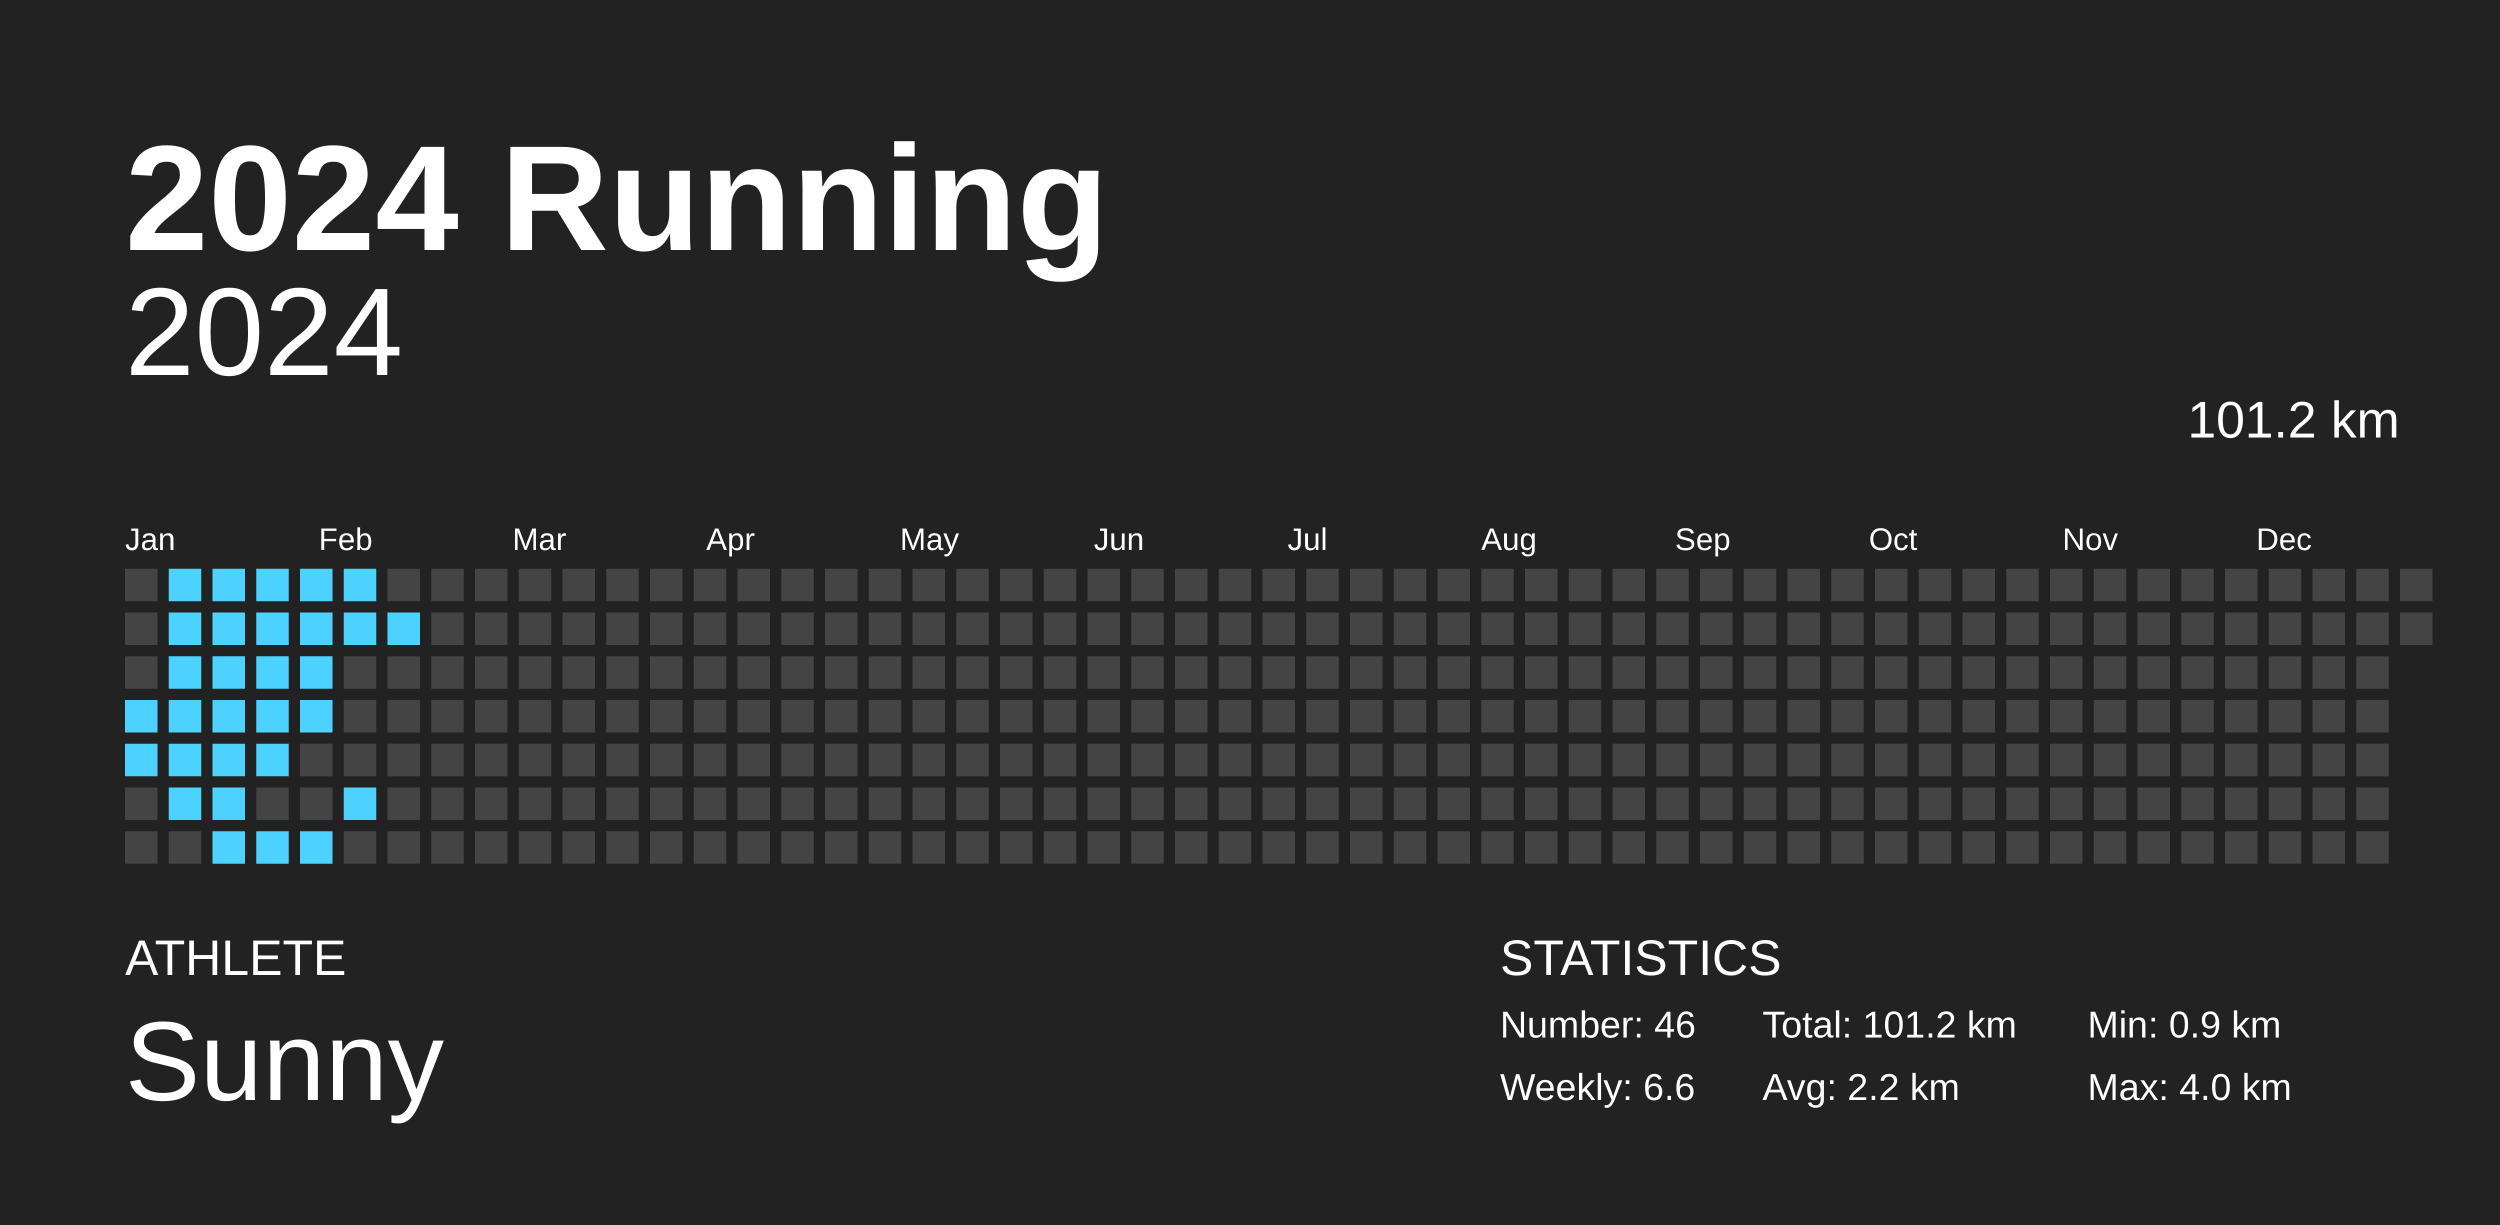
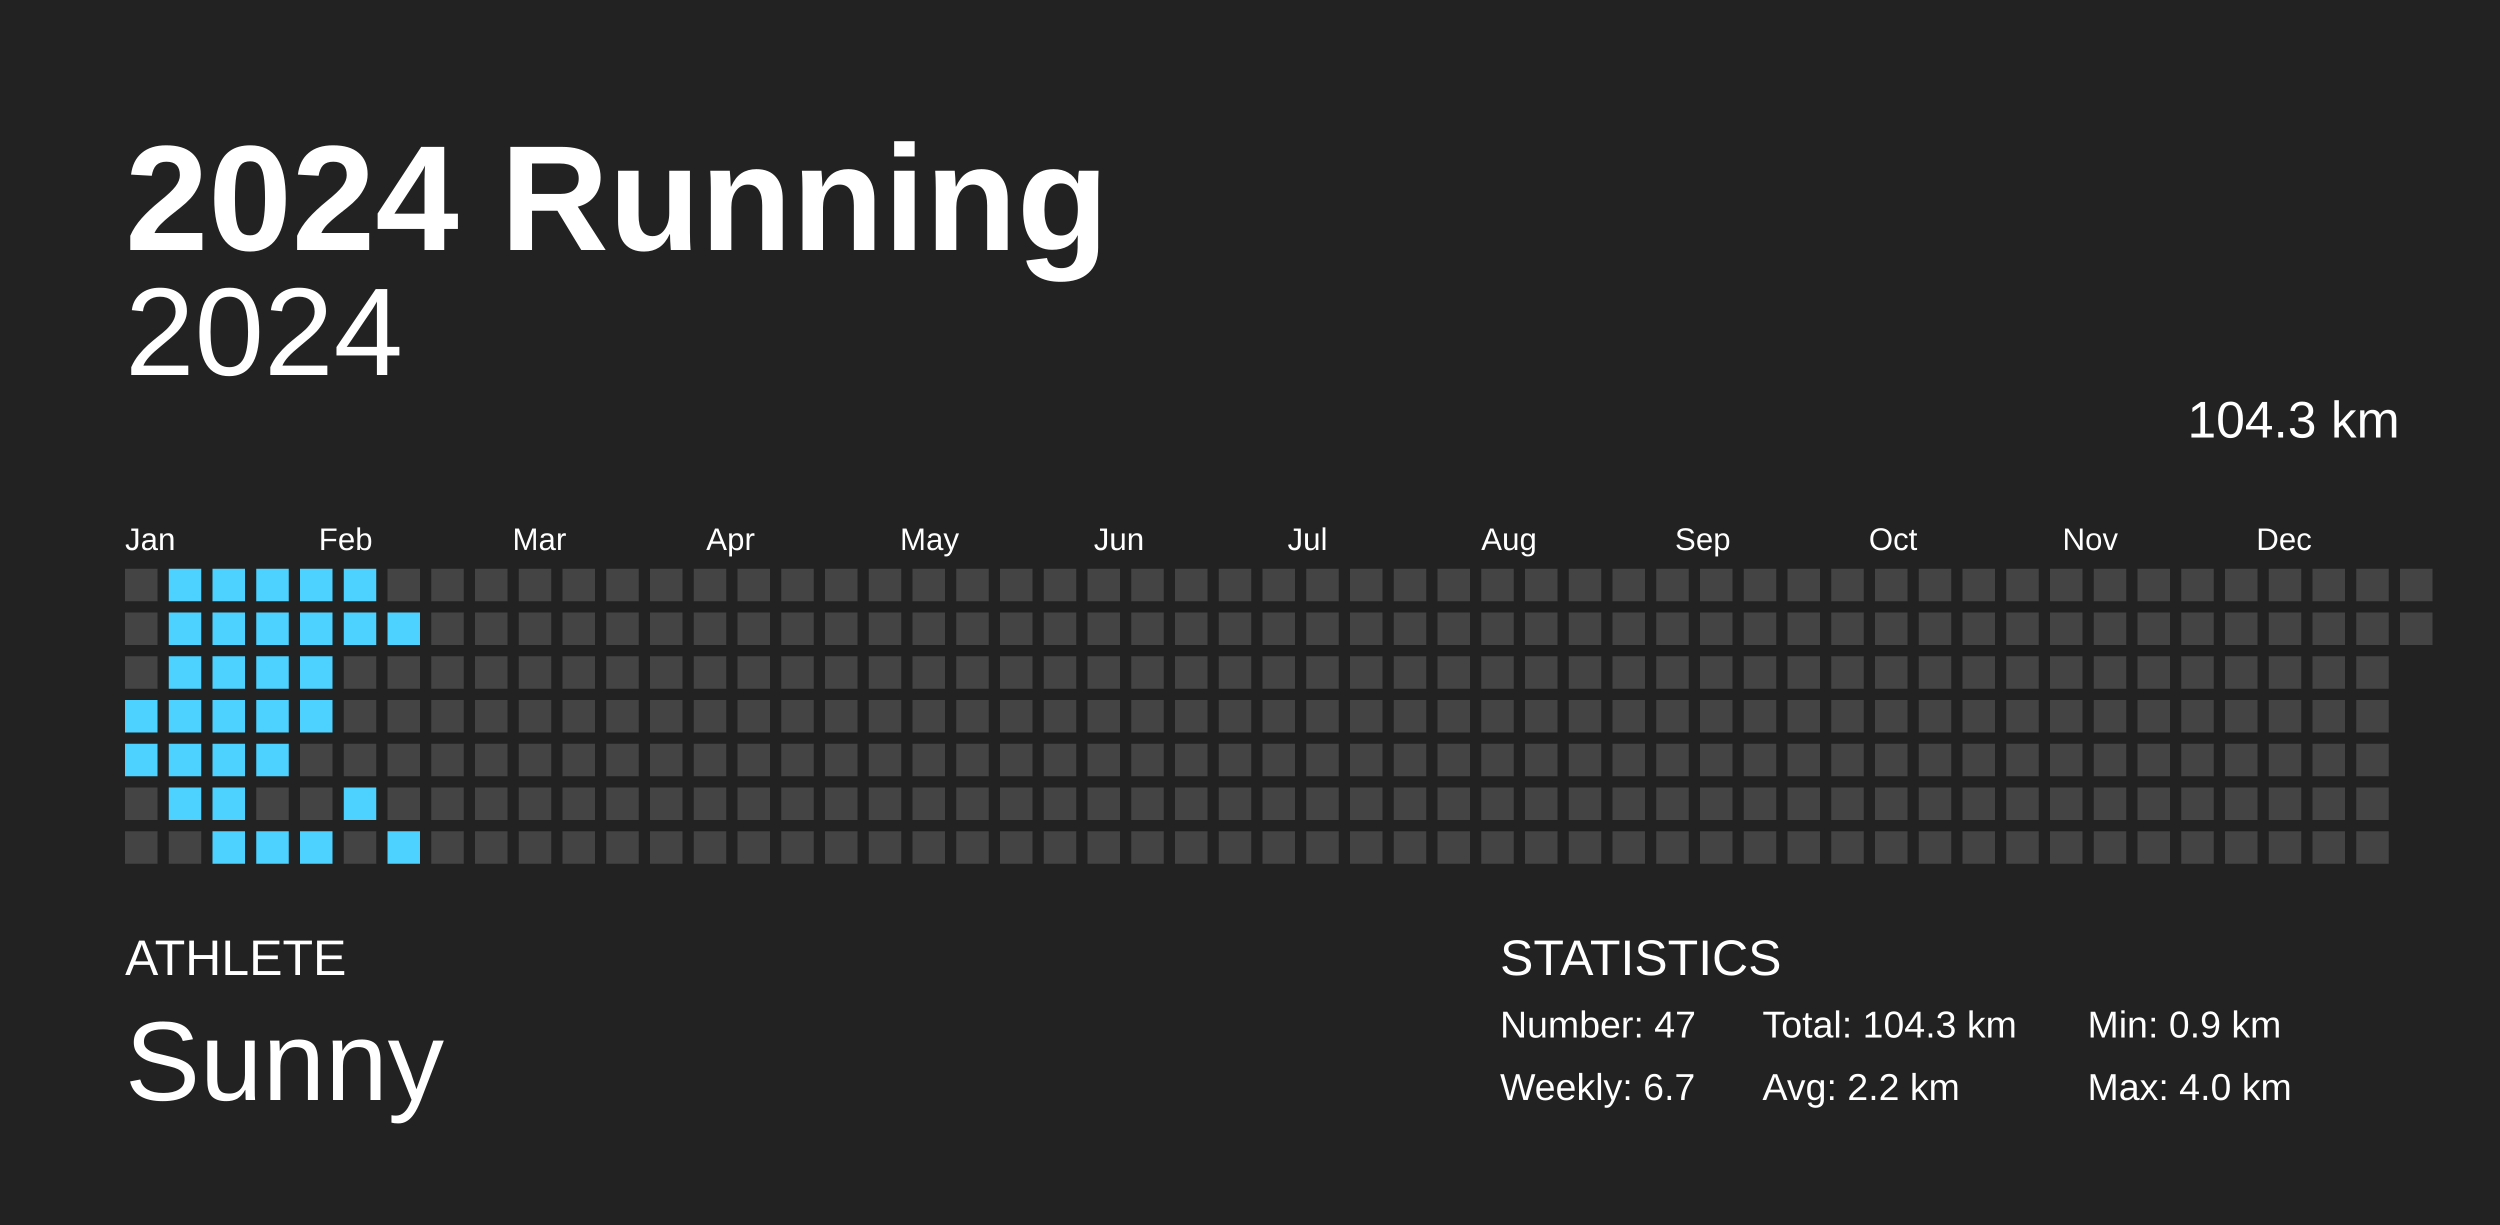
<svg xmlns="http://www.w3.org/2000/svg" baseProfile="full" height="98mm" version="1.1" viewBox="0,0,200,98" width="200mm">
  <defs />
  <rect fill="#222222" height="98" width="200" x="0" y="0" />
  <text fill="#FFFFFF" style="font-size:12px; font-family:Arial; font-weight:bold;" x="10" y="20">2024 Running</text>
  <text fill="#FFFFFF" style="font-size:4px; font-family:Arial" x="10" y="78">ATHLETE</text>
  <text fill="#FFFFFF" style="font-size:9px; font-family:Arial" x="10" y="88">Sunny</text>
  <text fill="#FFFFFF" style="font-size:4px; font-family:Arial" x="120" y="78">STATISTICS</text>
-   <text fill="#FFFFFF" style="font-size:3px; font-family:Arial" x="120" y="83">Number: 46</text>
-   <text fill="#FFFFFF" style="font-size:3px; font-family:Arial" x="120" y="88">Weekly: 6.6</text>
-   <text fill="#FFFFFF" style="font-size:3px; font-family:Arial" x="141" y="83">Total: 101.2 km</text>
+   <text fill="#FFFFFF" style="font-size:3px; font-family:Arial" x="120" y="83">Number: 47</text>
+   <text fill="#FFFFFF" style="font-size:3px; font-family:Arial" x="120" y="88">Weekly: 6.7</text>
+   <text fill="#FFFFFF" style="font-size:3px; font-family:Arial" x="141" y="83">Total: 104.3 km</text>
  <text fill="#FFFFFF" style="font-size:3px; font-family:Arial" x="141" y="88">Avg: 2.2 km</text>
  <text fill="#FFFFFF" style="font-size:3px; font-family:Arial" x="167" y="83">Min: 0.9 km</text>
  <text fill="#FFFFFF" style="font-size:3px; font-family:Arial" x="167" y="88">Max: 4.0 km</text>
  <text alignment-baseline="hanging" fill="#FFFFFF" style="font-size:10.0px; font-family:Arial;" x="10" y="30">2024</text>
-   <text alignment-baseline="hanging" fill="#FFFFFF" style="font-size:4.125px; font-family:Arial;" x="175" y="35">101.2 km</text>
+   <text alignment-baseline="hanging" fill="#FFFFFF" style="font-size:4.125px; font-family:Arial;" x="175" y="35">104.3 km</text>
  <text fill="#FFFFFF" style="font-size:2.5px; font-family:Arial" x="10.0" y="44">Jan</text>
  <text fill="#FFFFFF" style="font-size:2.5px; font-family:Arial" x="25.5" y="44">Feb</text>
  <text fill="#FFFFFF" style="font-size:2.5px; font-family:Arial" x="41.0" y="44">Mar</text>
  <text fill="#FFFFFF" style="font-size:2.5px; font-family:Arial" x="56.5" y="44">Apr</text>
  <text fill="#FFFFFF" style="font-size:2.5px; font-family:Arial" x="72.0" y="44">May</text>
  <text fill="#FFFFFF" style="font-size:2.5px; font-family:Arial" x="87.5" y="44">Jun</text>
  <text fill="#FFFFFF" style="font-size:2.5px; font-family:Arial" x="103.0" y="44">Jul</text>
  <text fill="#FFFFFF" style="font-size:2.5px; font-family:Arial" x="118.5" y="44">Aug</text>
  <text fill="#FFFFFF" style="font-size:2.5px; font-family:Arial" x="134.0" y="44">Sep</text>
  <text fill="#FFFFFF" style="font-size:2.5px; font-family:Arial" x="149.5" y="44">Oct</text>
  <text fill="#FFFFFF" style="font-size:2.5px; font-family:Arial" x="165.0" y="44">Nov</text>
  <text fill="#FFFFFF" style="font-size:2.5px; font-family:Arial" x="180.5" y="44">Dec</text>
  <rect fill="#444444" height="2.6" width="2.6" x="10.0" y="45.5" />
  <rect fill="#444444" height="2.6" width="2.6" x="10.0" y="49.0" />
  <rect fill="#444444" height="2.6" width="2.6" x="10.0" y="52.5" />
  <rect fill="#4dd2ff" height="2.6" width="2.6" x="10.0" y="56.0" />
  <rect fill="#4dd2ff" height="2.6" width="2.6" x="10.0" y="59.5" />
  <rect fill="#444444" height="2.6" width="2.6" x="10.0" y="63.0" />
  <rect fill="#444444" height="2.6" width="2.6" x="10.0" y="66.5" />
  <rect fill="#4dd2ff" height="2.6" width="2.6" x="13.5" y="45.5" />
  <rect fill="#4dd2ff" height="2.6" width="2.6" x="13.5" y="49.0" />
  <rect fill="#4dd2ff" height="2.6" width="2.6" x="13.5" y="52.5" />
  <rect fill="#4dd2ff" height="2.6" width="2.6" x="13.5" y="56.0" />
  <rect fill="#4dd2ff" height="2.6" width="2.6" x="13.5" y="59.5" />
  <rect fill="#4dd2ff" height="2.6" width="2.6" x="13.5" y="63.0" />
  <rect fill="#444444" height="2.6" width="2.6" x="13.5" y="66.5" />
  <rect fill="#4dd2ff" height="2.6" width="2.6" x="17.0" y="45.5" />
  <rect fill="#4dd2ff" height="2.6" width="2.6" x="17.0" y="49.0" />
  <rect fill="#4dd2ff" height="2.6" width="2.6" x="17.0" y="52.5" />
  <rect fill="#4dd2ff" height="2.6" width="2.6" x="17.0" y="56.0" />
  <rect fill="#4dd2ff" height="2.6" width="2.6" x="17.0" y="59.5" />
  <rect fill="#4dd2ff" height="2.6" width="2.6" x="17.0" y="63.0" />
  <rect fill="#4dd2ff" height="2.6" width="2.6" x="17.0" y="66.5" />
  <rect fill="#4dd2ff" height="2.6" width="2.6" x="20.5" y="45.5" />
  <rect fill="#4dd2ff" height="2.6" width="2.6" x="20.5" y="49.0" />
  <rect fill="#4dd2ff" height="2.6" width="2.6" x="20.5" y="52.5" />
  <rect fill="#4dd2ff" height="2.6" width="2.6" x="20.5" y="56.0" />
  <rect fill="#4dd2ff" height="2.6" width="2.6" x="20.5" y="59.5" />
  <rect fill="#444444" height="2.6" width="2.6" x="20.5" y="63.0" />
  <rect fill="#4dd2ff" height="2.6" width="2.6" x="20.5" y="66.5" />
  <rect fill="#4dd2ff" height="2.6" width="2.6" x="24.0" y="45.5" />
  <rect fill="#4dd2ff" height="2.6" width="2.6" x="24.0" y="49.0" />
  <rect fill="#4dd2ff" height="2.6" width="2.6" x="24.0" y="52.5" />
  <rect fill="#4dd2ff" height="2.6" width="2.6" x="24.0" y="56.0" />
  <rect fill="#444444" height="2.6" width="2.6" x="24.0" y="59.5" />
  <rect fill="#444444" height="2.6" width="2.6" x="24.0" y="63.0" />
  <rect fill="#4dd2ff" height="2.6" width="2.6" x="24.0" y="66.5" />
  <rect fill="#4dd2ff" height="2.6" width="2.6" x="27.5" y="45.5" />
  <rect fill="#4dd2ff" height="2.6" width="2.6" x="27.5" y="49.0" />
  <rect fill="#444444" height="2.6" width="2.6" x="27.5" y="52.5" />
  <rect fill="#444444" height="2.6" width="2.6" x="27.5" y="56.0" />
  <rect fill="#444444" height="2.6" width="2.6" x="27.5" y="59.5" />
  <rect fill="#4dd2ff" height="2.6" width="2.6" x="27.5" y="63.0" />
  <rect fill="#444444" height="2.6" width="2.6" x="27.5" y="66.5" />
  <rect fill="#444444" height="2.6" width="2.6" x="31.0" y="45.5" />
  <rect fill="#4dd2ff" height="2.6" width="2.6" x="31.0" y="49.0" />
  <rect fill="#444444" height="2.6" width="2.6" x="31.0" y="52.5" />
  <rect fill="#444444" height="2.6" width="2.6" x="31.0" y="56.0" />
  <rect fill="#444444" height="2.6" width="2.6" x="31.0" y="59.5" />
  <rect fill="#444444" height="2.6" width="2.6" x="31.0" y="63.0" />
-   <rect fill="#444444" height="2.6" width="2.6" x="31.0" y="66.5" />
+   <rect fill="#4dd2ff" height="2.6" width="2.6" x="31.0" y="66.5" />
  <rect fill="#444444" height="2.6" width="2.6" x="34.5" y="45.5" />
  <rect fill="#444444" height="2.6" width="2.6" x="34.5" y="49.0" />
  <rect fill="#444444" height="2.6" width="2.6" x="34.5" y="52.5" />
  <rect fill="#444444" height="2.6" width="2.6" x="34.5" y="56.0" />
  <rect fill="#444444" height="2.6" width="2.6" x="34.5" y="59.5" />
  <rect fill="#444444" height="2.6" width="2.6" x="34.5" y="63.0" />
  <rect fill="#444444" height="2.6" width="2.6" x="34.5" y="66.5" />
  <rect fill="#444444" height="2.6" width="2.6" x="38.0" y="45.5" />
  <rect fill="#444444" height="2.6" width="2.6" x="38.0" y="49.0" />
  <rect fill="#444444" height="2.6" width="2.6" x="38.0" y="52.5" />
  <rect fill="#444444" height="2.6" width="2.6" x="38.0" y="56.0" />
  <rect fill="#444444" height="2.6" width="2.6" x="38.0" y="59.5" />
  <rect fill="#444444" height="2.6" width="2.6" x="38.0" y="63.0" />
  <rect fill="#444444" height="2.6" width="2.6" x="38.0" y="66.5" />
  <rect fill="#444444" height="2.6" width="2.6" x="41.5" y="45.5" />
  <rect fill="#444444" height="2.6" width="2.6" x="41.5" y="49.0" />
  <rect fill="#444444" height="2.6" width="2.6" x="41.5" y="52.5" />
  <rect fill="#444444" height="2.6" width="2.6" x="41.5" y="56.0" />
  <rect fill="#444444" height="2.6" width="2.6" x="41.5" y="59.5" />
  <rect fill="#444444" height="2.6" width="2.6" x="41.5" y="63.0" />
  <rect fill="#444444" height="2.6" width="2.6" x="41.5" y="66.5" />
  <rect fill="#444444" height="2.6" width="2.6" x="45.0" y="45.5" />
  <rect fill="#444444" height="2.6" width="2.6" x="45.0" y="49.0" />
  <rect fill="#444444" height="2.6" width="2.6" x="45.0" y="52.5" />
  <rect fill="#444444" height="2.6" width="2.6" x="45.0" y="56.0" />
  <rect fill="#444444" height="2.6" width="2.6" x="45.0" y="59.5" />
  <rect fill="#444444" height="2.6" width="2.6" x="45.0" y="63.0" />
  <rect fill="#444444" height="2.6" width="2.6" x="45.0" y="66.5" />
  <rect fill="#444444" height="2.6" width="2.6" x="48.5" y="45.5" />
  <rect fill="#444444" height="2.6" width="2.6" x="48.5" y="49.0" />
  <rect fill="#444444" height="2.6" width="2.6" x="48.5" y="52.5" />
  <rect fill="#444444" height="2.6" width="2.6" x="48.5" y="56.0" />
  <rect fill="#444444" height="2.6" width="2.6" x="48.5" y="59.5" />
  <rect fill="#444444" height="2.6" width="2.6" x="48.5" y="63.0" />
  <rect fill="#444444" height="2.6" width="2.6" x="48.5" y="66.5" />
  <rect fill="#444444" height="2.6" width="2.6" x="52.0" y="45.5" />
  <rect fill="#444444" height="2.6" width="2.6" x="52.0" y="49.0" />
  <rect fill="#444444" height="2.6" width="2.6" x="52.0" y="52.5" />
  <rect fill="#444444" height="2.6" width="2.6" x="52.0" y="56.0" />
  <rect fill="#444444" height="2.6" width="2.6" x="52.0" y="59.5" />
  <rect fill="#444444" height="2.6" width="2.6" x="52.0" y="63.0" />
  <rect fill="#444444" height="2.6" width="2.6" x="52.0" y="66.5" />
  <rect fill="#444444" height="2.6" width="2.6" x="55.5" y="45.5" />
  <rect fill="#444444" height="2.6" width="2.6" x="55.5" y="49.0" />
  <rect fill="#444444" height="2.6" width="2.6" x="55.5" y="52.5" />
  <rect fill="#444444" height="2.6" width="2.6" x="55.5" y="56.0" />
  <rect fill="#444444" height="2.6" width="2.6" x="55.5" y="59.5" />
  <rect fill="#444444" height="2.6" width="2.6" x="55.5" y="63.0" />
  <rect fill="#444444" height="2.6" width="2.6" x="55.5" y="66.5" />
  <rect fill="#444444" height="2.6" width="2.6" x="59.0" y="45.5" />
  <rect fill="#444444" height="2.6" width="2.6" x="59.0" y="49.0" />
  <rect fill="#444444" height="2.6" width="2.6" x="59.0" y="52.5" />
  <rect fill="#444444" height="2.6" width="2.6" x="59.0" y="56.0" />
  <rect fill="#444444" height="2.6" width="2.6" x="59.0" y="59.5" />
  <rect fill="#444444" height="2.6" width="2.6" x="59.0" y="63.0" />
  <rect fill="#444444" height="2.6" width="2.6" x="59.0" y="66.5" />
  <rect fill="#444444" height="2.6" width="2.6" x="62.5" y="45.5" />
  <rect fill="#444444" height="2.6" width="2.6" x="62.5" y="49.0" />
  <rect fill="#444444" height="2.6" width="2.6" x="62.5" y="52.5" />
  <rect fill="#444444" height="2.6" width="2.6" x="62.5" y="56.0" />
  <rect fill="#444444" height="2.6" width="2.6" x="62.5" y="59.5" />
  <rect fill="#444444" height="2.6" width="2.6" x="62.5" y="63.0" />
  <rect fill="#444444" height="2.6" width="2.6" x="62.5" y="66.5" />
  <rect fill="#444444" height="2.6" width="2.6" x="66.0" y="45.5" />
  <rect fill="#444444" height="2.6" width="2.6" x="66.0" y="49.0" />
  <rect fill="#444444" height="2.6" width="2.6" x="66.0" y="52.5" />
  <rect fill="#444444" height="2.6" width="2.6" x="66.0" y="56.0" />
  <rect fill="#444444" height="2.6" width="2.6" x="66.0" y="59.5" />
  <rect fill="#444444" height="2.6" width="2.6" x="66.0" y="63.0" />
  <rect fill="#444444" height="2.6" width="2.6" x="66.0" y="66.5" />
  <rect fill="#444444" height="2.6" width="2.6" x="69.5" y="45.5" />
  <rect fill="#444444" height="2.6" width="2.6" x="69.5" y="49.0" />
  <rect fill="#444444" height="2.6" width="2.6" x="69.5" y="52.5" />
  <rect fill="#444444" height="2.6" width="2.6" x="69.5" y="56.0" />
  <rect fill="#444444" height="2.6" width="2.6" x="69.5" y="59.5" />
  <rect fill="#444444" height="2.6" width="2.6" x="69.5" y="63.0" />
  <rect fill="#444444" height="2.6" width="2.6" x="69.5" y="66.5" />
  <rect fill="#444444" height="2.6" width="2.6" x="73.0" y="45.5" />
  <rect fill="#444444" height="2.6" width="2.6" x="73.0" y="49.0" />
  <rect fill="#444444" height="2.6" width="2.6" x="73.0" y="52.5" />
  <rect fill="#444444" height="2.6" width="2.6" x="73.0" y="56.0" />
  <rect fill="#444444" height="2.6" width="2.6" x="73.0" y="59.5" />
  <rect fill="#444444" height="2.6" width="2.6" x="73.0" y="63.0" />
  <rect fill="#444444" height="2.6" width="2.6" x="73.0" y="66.5" />
  <rect fill="#444444" height="2.6" width="2.6" x="76.5" y="45.5" />
  <rect fill="#444444" height="2.6" width="2.6" x="76.5" y="49.0" />
  <rect fill="#444444" height="2.6" width="2.6" x="76.5" y="52.5" />
  <rect fill="#444444" height="2.6" width="2.6" x="76.5" y="56.0" />
  <rect fill="#444444" height="2.6" width="2.6" x="76.5" y="59.5" />
  <rect fill="#444444" height="2.6" width="2.6" x="76.5" y="63.0" />
  <rect fill="#444444" height="2.6" width="2.6" x="76.5" y="66.5" />
  <rect fill="#444444" height="2.6" width="2.6" x="80.0" y="45.5" />
  <rect fill="#444444" height="2.6" width="2.6" x="80.0" y="49.0" />
  <rect fill="#444444" height="2.6" width="2.6" x="80.0" y="52.5" />
  <rect fill="#444444" height="2.6" width="2.6" x="80.0" y="56.0" />
  <rect fill="#444444" height="2.6" width="2.6" x="80.0" y="59.5" />
  <rect fill="#444444" height="2.6" width="2.6" x="80.0" y="63.0" />
  <rect fill="#444444" height="2.6" width="2.6" x="80.0" y="66.5" />
  <rect fill="#444444" height="2.6" width="2.6" x="83.5" y="45.5" />
  <rect fill="#444444" height="2.6" width="2.6" x="83.5" y="49.0" />
  <rect fill="#444444" height="2.6" width="2.6" x="83.5" y="52.5" />
  <rect fill="#444444" height="2.6" width="2.6" x="83.5" y="56.0" />
  <rect fill="#444444" height="2.6" width="2.6" x="83.5" y="59.5" />
  <rect fill="#444444" height="2.6" width="2.6" x="83.5" y="63.0" />
  <rect fill="#444444" height="2.6" width="2.6" x="83.5" y="66.5" />
  <rect fill="#444444" height="2.6" width="2.6" x="87.0" y="45.5" />
  <rect fill="#444444" height="2.6" width="2.6" x="87.0" y="49.0" />
  <rect fill="#444444" height="2.6" width="2.6" x="87.0" y="52.5" />
  <rect fill="#444444" height="2.6" width="2.6" x="87.0" y="56.0" />
  <rect fill="#444444" height="2.6" width="2.6" x="87.0" y="59.5" />
  <rect fill="#444444" height="2.6" width="2.6" x="87.0" y="63.0" />
  <rect fill="#444444" height="2.6" width="2.6" x="87.0" y="66.5" />
  <rect fill="#444444" height="2.6" width="2.6" x="90.5" y="45.5" />
  <rect fill="#444444" height="2.6" width="2.6" x="90.5" y="49.0" />
  <rect fill="#444444" height="2.6" width="2.6" x="90.5" y="52.5" />
  <rect fill="#444444" height="2.6" width="2.6" x="90.5" y="56.0" />
  <rect fill="#444444" height="2.6" width="2.6" x="90.5" y="59.5" />
  <rect fill="#444444" height="2.6" width="2.6" x="90.5" y="63.0" />
  <rect fill="#444444" height="2.6" width="2.6" x="90.5" y="66.5" />
  <rect fill="#444444" height="2.6" width="2.6" x="94.0" y="45.5" />
  <rect fill="#444444" height="2.6" width="2.6" x="94.0" y="49.0" />
  <rect fill="#444444" height="2.6" width="2.6" x="94.0" y="52.5" />
  <rect fill="#444444" height="2.6" width="2.6" x="94.0" y="56.0" />
  <rect fill="#444444" height="2.6" width="2.6" x="94.0" y="59.5" />
  <rect fill="#444444" height="2.6" width="2.6" x="94.0" y="63.0" />
  <rect fill="#444444" height="2.6" width="2.6" x="94.0" y="66.5" />
  <rect fill="#444444" height="2.6" width="2.6" x="97.5" y="45.5" />
  <rect fill="#444444" height="2.6" width="2.6" x="97.5" y="49.0" />
  <rect fill="#444444" height="2.6" width="2.6" x="97.5" y="52.5" />
  <rect fill="#444444" height="2.6" width="2.6" x="97.5" y="56.0" />
  <rect fill="#444444" height="2.6" width="2.6" x="97.5" y="59.5" />
  <rect fill="#444444" height="2.6" width="2.6" x="97.5" y="63.0" />
  <rect fill="#444444" height="2.6" width="2.6" x="97.5" y="66.5" />
  <rect fill="#444444" height="2.6" width="2.6" x="101.0" y="45.5" />
  <rect fill="#444444" height="2.6" width="2.6" x="101.0" y="49.0" />
  <rect fill="#444444" height="2.6" width="2.6" x="101.0" y="52.5" />
  <rect fill="#444444" height="2.6" width="2.6" x="101.0" y="56.0" />
  <rect fill="#444444" height="2.6" width="2.6" x="101.0" y="59.5" />
  <rect fill="#444444" height="2.6" width="2.6" x="101.0" y="63.0" />
  <rect fill="#444444" height="2.6" width="2.6" x="101.0" y="66.5" />
  <rect fill="#444444" height="2.6" width="2.6" x="104.5" y="45.5" />
  <rect fill="#444444" height="2.6" width="2.6" x="104.5" y="49.0" />
  <rect fill="#444444" height="2.6" width="2.6" x="104.5" y="52.5" />
  <rect fill="#444444" height="2.6" width="2.6" x="104.5" y="56.0" />
  <rect fill="#444444" height="2.6" width="2.6" x="104.5" y="59.5" />
  <rect fill="#444444" height="2.6" width="2.6" x="104.5" y="63.0" />
  <rect fill="#444444" height="2.6" width="2.6" x="104.5" y="66.5" />
  <rect fill="#444444" height="2.6" width="2.6" x="108.0" y="45.5" />
  <rect fill="#444444" height="2.6" width="2.6" x="108.0" y="49.0" />
  <rect fill="#444444" height="2.6" width="2.6" x="108.0" y="52.5" />
  <rect fill="#444444" height="2.6" width="2.6" x="108.0" y="56.0" />
  <rect fill="#444444" height="2.6" width="2.6" x="108.0" y="59.5" />
  <rect fill="#444444" height="2.6" width="2.6" x="108.0" y="63.0" />
  <rect fill="#444444" height="2.6" width="2.6" x="108.0" y="66.5" />
  <rect fill="#444444" height="2.6" width="2.6" x="111.5" y="45.5" />
  <rect fill="#444444" height="2.6" width="2.6" x="111.5" y="49.0" />
  <rect fill="#444444" height="2.6" width="2.6" x="111.5" y="52.5" />
  <rect fill="#444444" height="2.6" width="2.6" x="111.5" y="56.0" />
  <rect fill="#444444" height="2.6" width="2.6" x="111.5" y="59.5" />
  <rect fill="#444444" height="2.6" width="2.6" x="111.5" y="63.0" />
  <rect fill="#444444" height="2.6" width="2.6" x="111.5" y="66.5" />
  <rect fill="#444444" height="2.6" width="2.6" x="115.0" y="45.5" />
  <rect fill="#444444" height="2.6" width="2.6" x="115.0" y="49.0" />
  <rect fill="#444444" height="2.6" width="2.6" x="115.0" y="52.5" />
  <rect fill="#444444" height="2.6" width="2.6" x="115.0" y="56.0" />
  <rect fill="#444444" height="2.6" width="2.6" x="115.0" y="59.5" />
  <rect fill="#444444" height="2.6" width="2.6" x="115.0" y="63.0" />
  <rect fill="#444444" height="2.6" width="2.6" x="115.0" y="66.5" />
  <rect fill="#444444" height="2.6" width="2.6" x="118.5" y="45.5" />
  <rect fill="#444444" height="2.6" width="2.6" x="118.5" y="49.0" />
  <rect fill="#444444" height="2.6" width="2.6" x="118.5" y="52.5" />
  <rect fill="#444444" height="2.6" width="2.6" x="118.5" y="56.0" />
  <rect fill="#444444" height="2.6" width="2.6" x="118.5" y="59.5" />
  <rect fill="#444444" height="2.6" width="2.6" x="118.5" y="63.0" />
  <rect fill="#444444" height="2.6" width="2.6" x="118.5" y="66.5" />
  <rect fill="#444444" height="2.6" width="2.6" x="122.0" y="45.5" />
  <rect fill="#444444" height="2.6" width="2.6" x="122.0" y="49.0" />
  <rect fill="#444444" height="2.6" width="2.6" x="122.0" y="52.5" />
  <rect fill="#444444" height="2.6" width="2.6" x="122.0" y="56.0" />
  <rect fill="#444444" height="2.6" width="2.6" x="122.0" y="59.5" />
  <rect fill="#444444" height="2.6" width="2.6" x="122.0" y="63.0" />
  <rect fill="#444444" height="2.6" width="2.6" x="122.0" y="66.5" />
  <rect fill="#444444" height="2.6" width="2.6" x="125.5" y="45.5" />
  <rect fill="#444444" height="2.6" width="2.6" x="125.5" y="49.0" />
  <rect fill="#444444" height="2.6" width="2.6" x="125.5" y="52.5" />
  <rect fill="#444444" height="2.6" width="2.6" x="125.5" y="56.0" />
  <rect fill="#444444" height="2.6" width="2.6" x="125.5" y="59.5" />
  <rect fill="#444444" height="2.6" width="2.6" x="125.5" y="63.0" />
  <rect fill="#444444" height="2.6" width="2.6" x="125.5" y="66.5" />
  <rect fill="#444444" height="2.6" width="2.6" x="129.0" y="45.5" />
  <rect fill="#444444" height="2.6" width="2.6" x="129.0" y="49.0" />
  <rect fill="#444444" height="2.6" width="2.6" x="129.0" y="52.5" />
  <rect fill="#444444" height="2.6" width="2.6" x="129.0" y="56.0" />
  <rect fill="#444444" height="2.6" width="2.6" x="129.0" y="59.5" />
  <rect fill="#444444" height="2.6" width="2.6" x="129.0" y="63.0" />
  <rect fill="#444444" height="2.6" width="2.6" x="129.0" y="66.5" />
  <rect fill="#444444" height="2.6" width="2.6" x="132.5" y="45.5" />
  <rect fill="#444444" height="2.6" width="2.6" x="132.5" y="49.0" />
  <rect fill="#444444" height="2.6" width="2.6" x="132.5" y="52.5" />
  <rect fill="#444444" height="2.6" width="2.6" x="132.5" y="56.0" />
  <rect fill="#444444" height="2.6" width="2.6" x="132.5" y="59.5" />
  <rect fill="#444444" height="2.6" width="2.6" x="132.5" y="63.0" />
  <rect fill="#444444" height="2.6" width="2.6" x="132.5" y="66.5" />
  <rect fill="#444444" height="2.6" width="2.6" x="136.0" y="45.5" />
  <rect fill="#444444" height="2.6" width="2.6" x="136.0" y="49.0" />
  <rect fill="#444444" height="2.6" width="2.6" x="136.0" y="52.5" />
  <rect fill="#444444" height="2.6" width="2.6" x="136.0" y="56.0" />
  <rect fill="#444444" height="2.6" width="2.6" x="136.0" y="59.5" />
  <rect fill="#444444" height="2.6" width="2.6" x="136.0" y="63.0" />
  <rect fill="#444444" height="2.6" width="2.6" x="136.0" y="66.5" />
  <rect fill="#444444" height="2.6" width="2.6" x="139.5" y="45.5" />
  <rect fill="#444444" height="2.6" width="2.6" x="139.5" y="49.0" />
  <rect fill="#444444" height="2.6" width="2.6" x="139.5" y="52.5" />
  <rect fill="#444444" height="2.6" width="2.6" x="139.5" y="56.0" />
  <rect fill="#444444" height="2.6" width="2.6" x="139.5" y="59.5" />
  <rect fill="#444444" height="2.6" width="2.6" x="139.5" y="63.0" />
  <rect fill="#444444" height="2.6" width="2.6" x="139.5" y="66.5" />
  <rect fill="#444444" height="2.6" width="2.6" x="143.0" y="45.5" />
  <rect fill="#444444" height="2.6" width="2.6" x="143.0" y="49.0" />
  <rect fill="#444444" height="2.6" width="2.6" x="143.0" y="52.5" />
  <rect fill="#444444" height="2.6" width="2.6" x="143.0" y="56.0" />
  <rect fill="#444444" height="2.6" width="2.6" x="143.0" y="59.5" />
  <rect fill="#444444" height="2.6" width="2.6" x="143.0" y="63.0" />
  <rect fill="#444444" height="2.6" width="2.6" x="143.0" y="66.5" />
  <rect fill="#444444" height="2.6" width="2.6" x="146.5" y="45.5" />
  <rect fill="#444444" height="2.6" width="2.6" x="146.5" y="49.0" />
  <rect fill="#444444" height="2.6" width="2.6" x="146.5" y="52.5" />
  <rect fill="#444444" height="2.6" width="2.6" x="146.5" y="56.0" />
  <rect fill="#444444" height="2.6" width="2.6" x="146.5" y="59.5" />
  <rect fill="#444444" height="2.6" width="2.6" x="146.5" y="63.0" />
  <rect fill="#444444" height="2.6" width="2.6" x="146.5" y="66.5" />
  <rect fill="#444444" height="2.6" width="2.6" x="150.0" y="45.5" />
  <rect fill="#444444" height="2.6" width="2.6" x="150.0" y="49.0" />
  <rect fill="#444444" height="2.6" width="2.6" x="150.0" y="52.5" />
  <rect fill="#444444" height="2.6" width="2.6" x="150.0" y="56.0" />
  <rect fill="#444444" height="2.6" width="2.6" x="150.0" y="59.5" />
  <rect fill="#444444" height="2.6" width="2.6" x="150.0" y="63.0" />
  <rect fill="#444444" height="2.6" width="2.6" x="150.0" y="66.5" />
  <rect fill="#444444" height="2.6" width="2.6" x="153.5" y="45.5" />
  <rect fill="#444444" height="2.6" width="2.6" x="153.5" y="49.0" />
  <rect fill="#444444" height="2.6" width="2.6" x="153.5" y="52.5" />
  <rect fill="#444444" height="2.6" width="2.6" x="153.5" y="56.0" />
  <rect fill="#444444" height="2.6" width="2.6" x="153.5" y="59.5" />
  <rect fill="#444444" height="2.6" width="2.6" x="153.5" y="63.0" />
  <rect fill="#444444" height="2.6" width="2.6" x="153.5" y="66.5" />
  <rect fill="#444444" height="2.6" width="2.6" x="157.0" y="45.5" />
  <rect fill="#444444" height="2.6" width="2.6" x="157.0" y="49.0" />
  <rect fill="#444444" height="2.6" width="2.6" x="157.0" y="52.5" />
  <rect fill="#444444" height="2.6" width="2.6" x="157.0" y="56.0" />
  <rect fill="#444444" height="2.6" width="2.6" x="157.0" y="59.5" />
  <rect fill="#444444" height="2.6" width="2.6" x="157.0" y="63.0" />
  <rect fill="#444444" height="2.6" width="2.6" x="157.0" y="66.5" />
  <rect fill="#444444" height="2.6" width="2.6" x="160.5" y="45.5" />
  <rect fill="#444444" height="2.6" width="2.6" x="160.5" y="49.0" />
  <rect fill="#444444" height="2.6" width="2.6" x="160.5" y="52.5" />
  <rect fill="#444444" height="2.6" width="2.6" x="160.5" y="56.0" />
  <rect fill="#444444" height="2.6" width="2.6" x="160.5" y="59.5" />
  <rect fill="#444444" height="2.6" width="2.6" x="160.5" y="63.0" />
  <rect fill="#444444" height="2.6" width="2.6" x="160.5" y="66.5" />
  <rect fill="#444444" height="2.6" width="2.6" x="164.0" y="45.5" />
  <rect fill="#444444" height="2.6" width="2.6" x="164.0" y="49.0" />
  <rect fill="#444444" height="2.6" width="2.6" x="164.0" y="52.5" />
  <rect fill="#444444" height="2.6" width="2.6" x="164.0" y="56.0" />
  <rect fill="#444444" height="2.6" width="2.6" x="164.0" y="59.5" />
  <rect fill="#444444" height="2.6" width="2.6" x="164.0" y="63.0" />
  <rect fill="#444444" height="2.6" width="2.6" x="164.0" y="66.5" />
  <rect fill="#444444" height="2.6" width="2.6" x="167.5" y="45.5" />
  <rect fill="#444444" height="2.6" width="2.6" x="167.5" y="49.0" />
  <rect fill="#444444" height="2.6" width="2.6" x="167.5" y="52.5" />
  <rect fill="#444444" height="2.6" width="2.6" x="167.5" y="56.0" />
  <rect fill="#444444" height="2.6" width="2.6" x="167.5" y="59.5" />
  <rect fill="#444444" height="2.6" width="2.6" x="167.5" y="63.0" />
  <rect fill="#444444" height="2.6" width="2.6" x="167.5" y="66.5" />
  <rect fill="#444444" height="2.6" width="2.6" x="171.0" y="45.5" />
  <rect fill="#444444" height="2.6" width="2.6" x="171.0" y="49.0" />
  <rect fill="#444444" height="2.6" width="2.6" x="171.0" y="52.5" />
  <rect fill="#444444" height="2.6" width="2.6" x="171.0" y="56.0" />
  <rect fill="#444444" height="2.6" width="2.6" x="171.0" y="59.5" />
  <rect fill="#444444" height="2.6" width="2.6" x="171.0" y="63.0" />
  <rect fill="#444444" height="2.6" width="2.6" x="171.0" y="66.5" />
  <rect fill="#444444" height="2.6" width="2.6" x="174.5" y="45.5" />
  <rect fill="#444444" height="2.6" width="2.6" x="174.5" y="49.0" />
  <rect fill="#444444" height="2.6" width="2.6" x="174.5" y="52.5" />
  <rect fill="#444444" height="2.6" width="2.6" x="174.5" y="56.0" />
  <rect fill="#444444" height="2.6" width="2.6" x="174.5" y="59.5" />
  <rect fill="#444444" height="2.6" width="2.6" x="174.5" y="63.0" />
  <rect fill="#444444" height="2.6" width="2.6" x="174.5" y="66.5" />
  <rect fill="#444444" height="2.6" width="2.6" x="178.0" y="45.5" />
  <rect fill="#444444" height="2.6" width="2.6" x="178.0" y="49.0" />
  <rect fill="#444444" height="2.6" width="2.6" x="178.0" y="52.5" />
  <rect fill="#444444" height="2.6" width="2.6" x="178.0" y="56.0" />
  <rect fill="#444444" height="2.6" width="2.6" x="178.0" y="59.5" />
  <rect fill="#444444" height="2.6" width="2.6" x="178.0" y="63.0" />
  <rect fill="#444444" height="2.6" width="2.6" x="178.0" y="66.5" />
  <rect fill="#444444" height="2.6" width="2.6" x="181.5" y="45.5" />
  <rect fill="#444444" height="2.6" width="2.6" x="181.5" y="49.0" />
  <rect fill="#444444" height="2.6" width="2.6" x="181.5" y="52.5" />
  <rect fill="#444444" height="2.6" width="2.6" x="181.5" y="56.0" />
  <rect fill="#444444" height="2.6" width="2.6" x="181.5" y="59.5" />
  <rect fill="#444444" height="2.6" width="2.6" x="181.5" y="63.0" />
  <rect fill="#444444" height="2.6" width="2.6" x="181.5" y="66.5" />
  <rect fill="#444444" height="2.6" width="2.6" x="185.0" y="45.5" />
  <rect fill="#444444" height="2.6" width="2.6" x="185.0" y="49.0" />
  <rect fill="#444444" height="2.6" width="2.6" x="185.0" y="52.5" />
  <rect fill="#444444" height="2.6" width="2.6" x="185.0" y="56.0" />
  <rect fill="#444444" height="2.6" width="2.6" x="185.0" y="59.5" />
  <rect fill="#444444" height="2.6" width="2.6" x="185.0" y="63.0" />
  <rect fill="#444444" height="2.6" width="2.6" x="185.0" y="66.5" />
  <rect fill="#444444" height="2.6" width="2.6" x="188.5" y="45.5" />
  <rect fill="#444444" height="2.6" width="2.6" x="188.5" y="49.0" />
  <rect fill="#444444" height="2.6" width="2.6" x="188.5" y="52.5" />
  <rect fill="#444444" height="2.6" width="2.6" x="188.5" y="56.0" />
  <rect fill="#444444" height="2.6" width="2.6" x="188.5" y="59.5" />
  <rect fill="#444444" height="2.6" width="2.6" x="188.5" y="63.0" />
  <rect fill="#444444" height="2.6" width="2.6" x="188.5" y="66.5" />
  <rect fill="#444444" height="2.6" width="2.6" x="192.0" y="45.5" />
  <rect fill="#444444" height="2.6" width="2.6" x="192.0" y="49.0" />
</svg>
